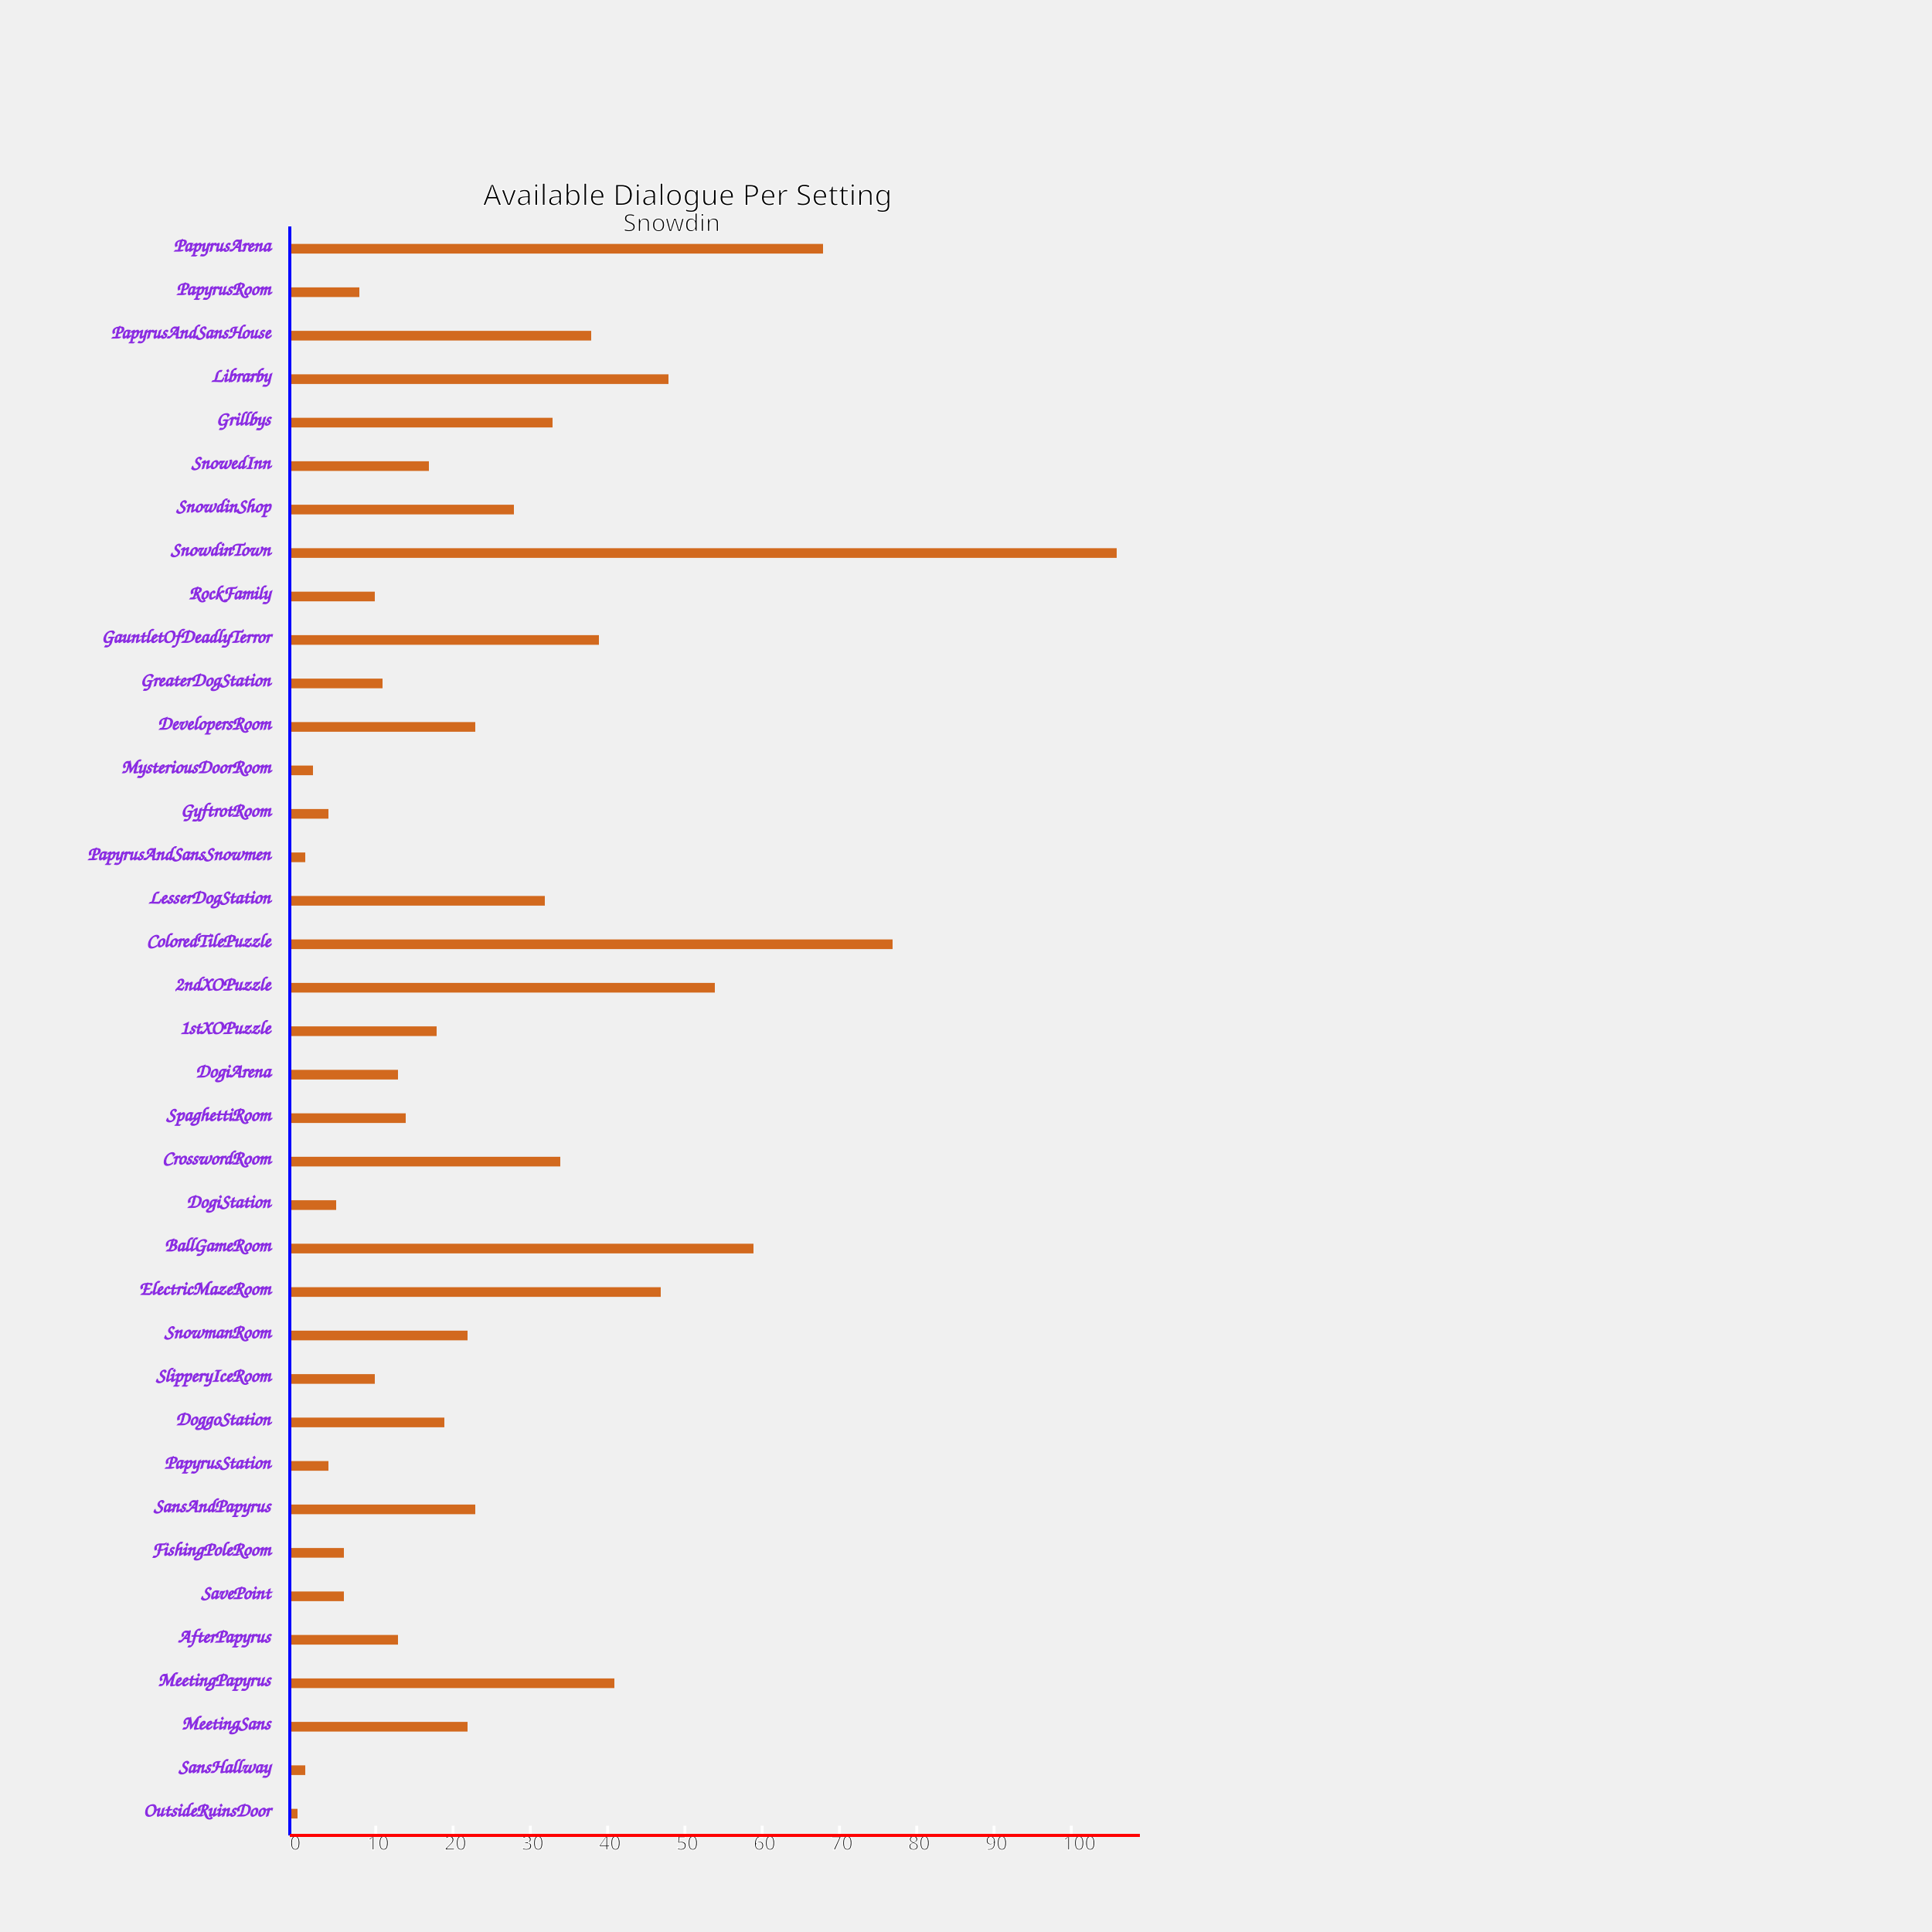
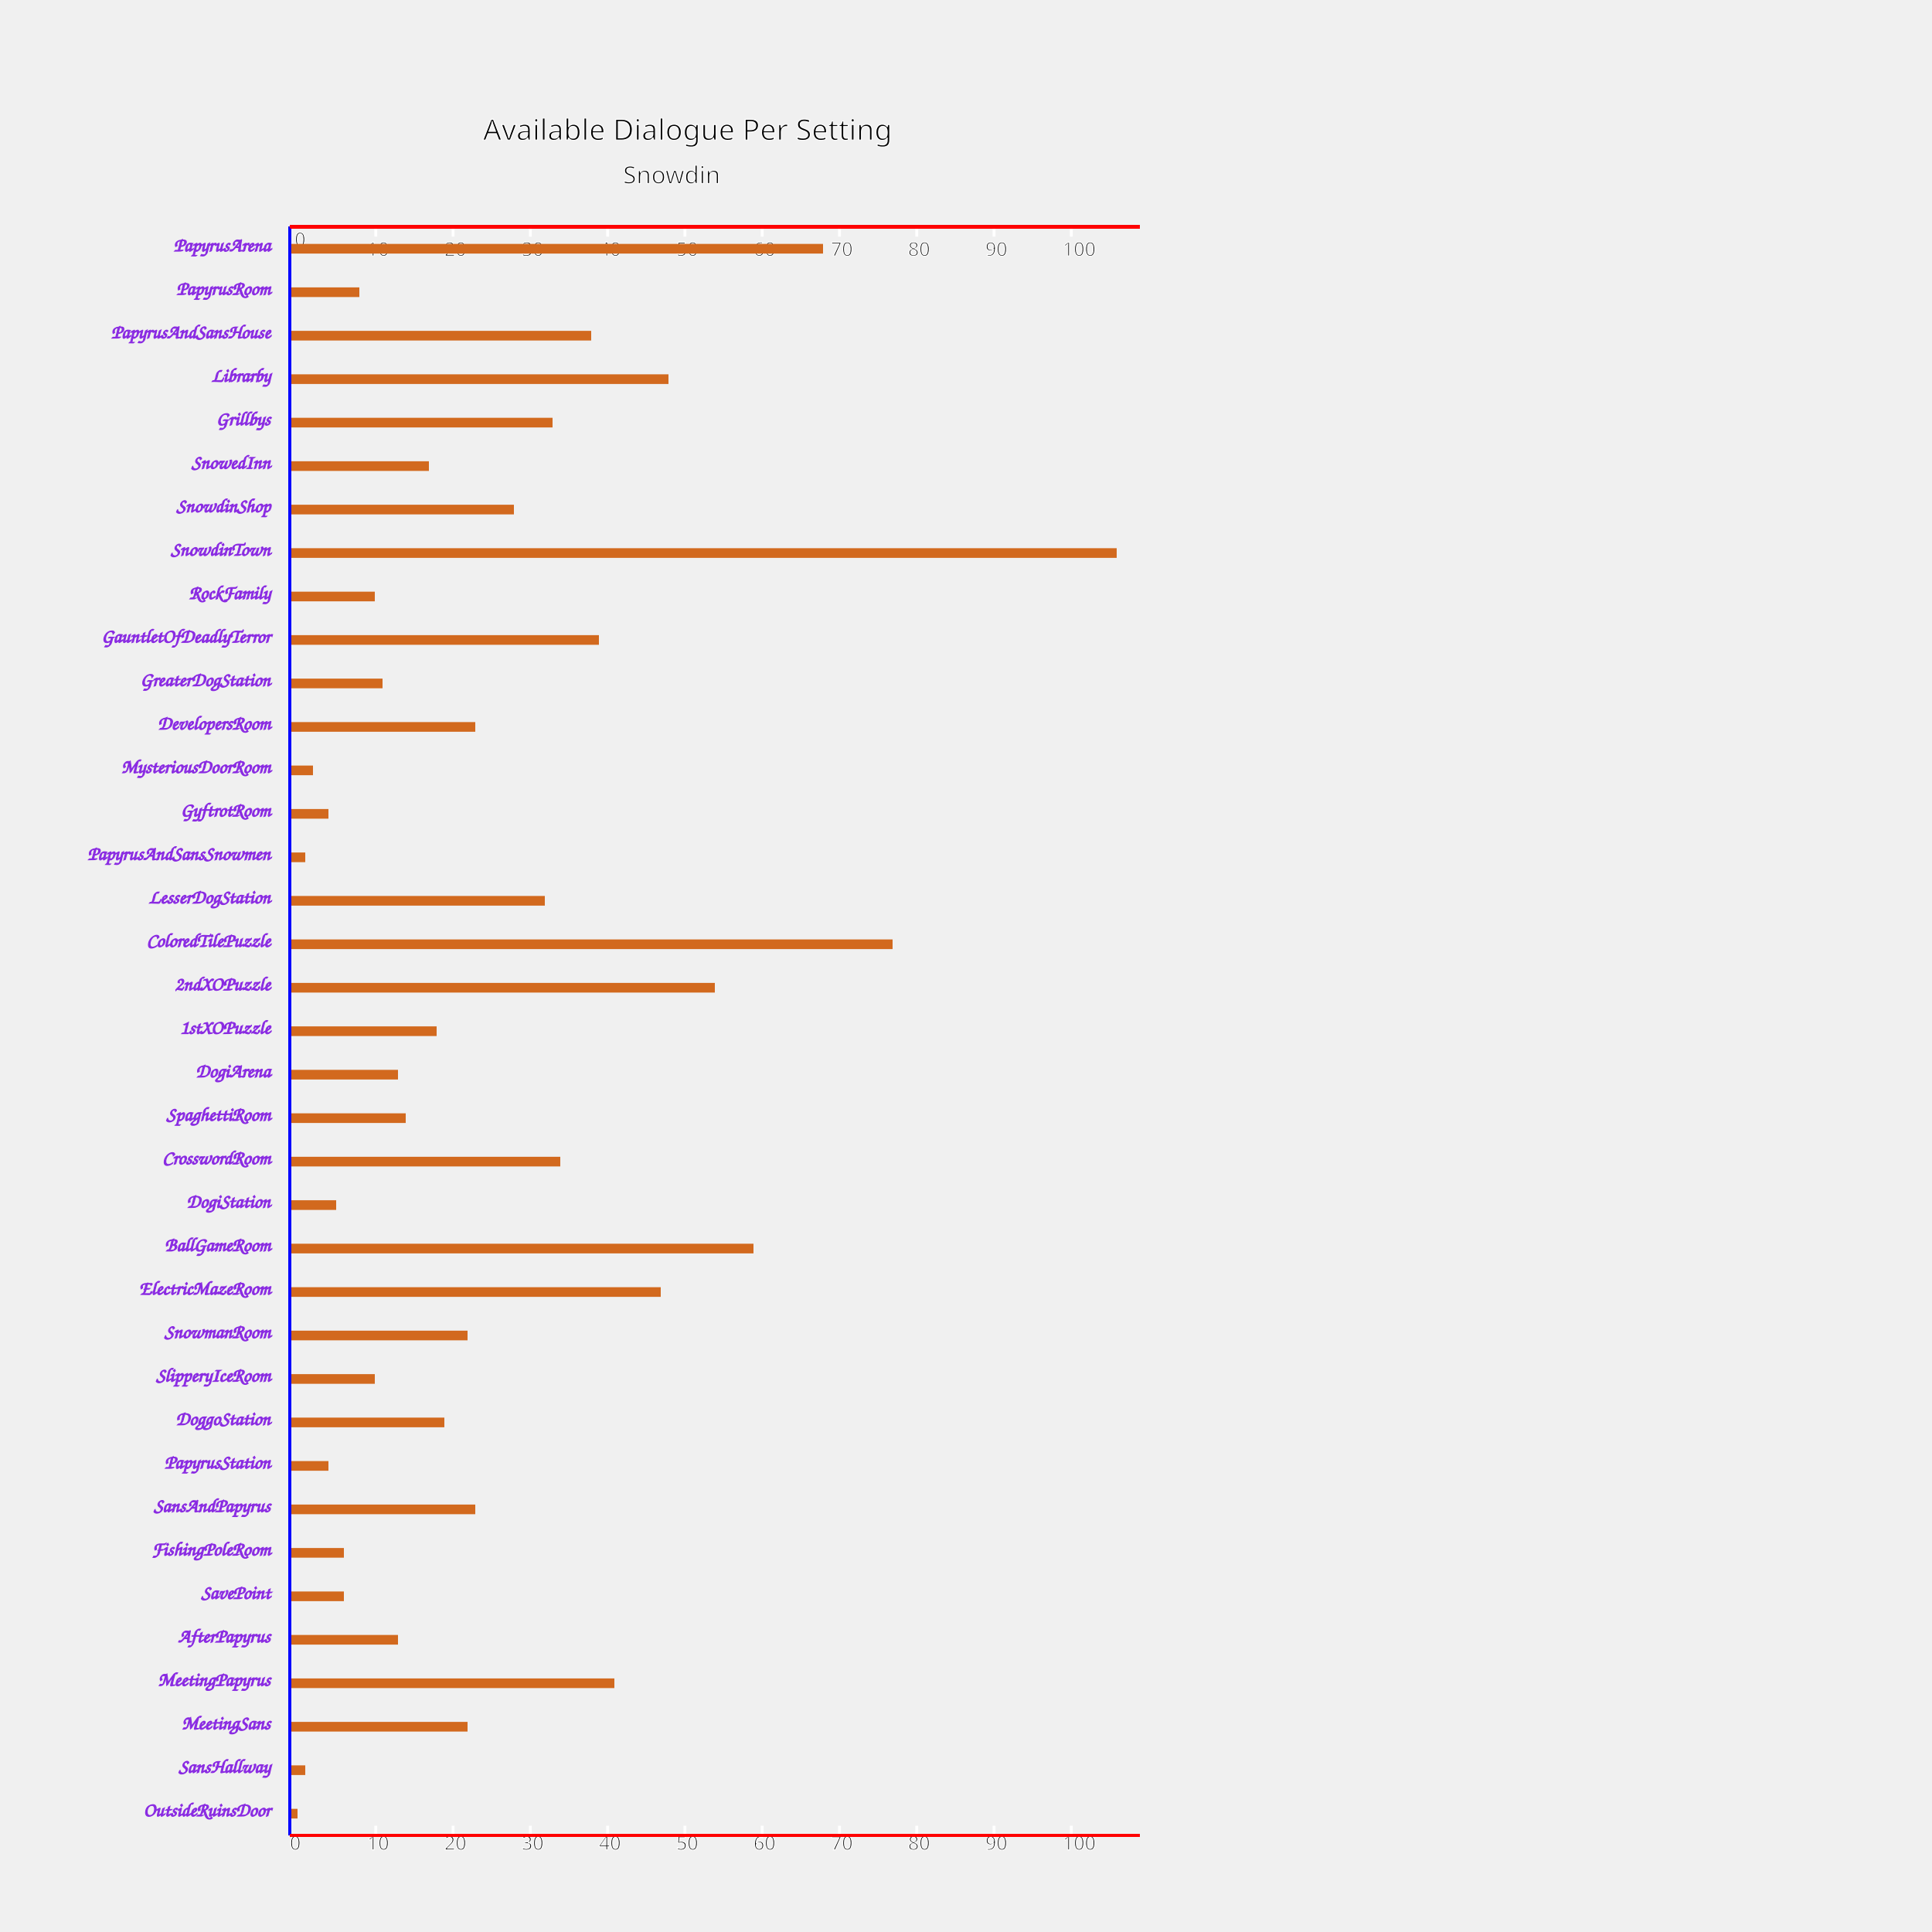
<svg xmlns="http://www.w3.org/2000/svg" width="2000" height="2000" style="background-color: black;">
  <g transform="translate(300, 1900)">
    <text x="0" y="15" font-size="20" font-family="papyrus" stroke="white">0</text>
    <text x="80" y="15" font-size="20" font-family="papyrus" stroke="white">10</text>
    <line x1="89" x2="89" y1="0" y2="-10" stroke-width="3" stroke="white" />
    <text x="160" y="15" font-size="20" font-family="papyrus" stroke="white">20</text>
    <line x1="169" x2="169" y1="0" y2="-10" stroke-width="3" stroke="white" />
    <text x="240" y="15" font-size="20" font-family="papyrus" stroke="white">30</text>
    <line x1="249" x2="249" y1="0" y2="-10" stroke-width="3" stroke="white" />
    <text x="320" y="15" font-size="20" font-family="papyrus" stroke="white">40</text>
    <line x1="329" x2="329" y1="0" y2="-10" stroke-width="3" stroke="white" />
    <text x="400" y="15" font-size="20" font-family="papyrus" stroke="white">50</text>
    <line x1="409" x2="409" y1="0" y2="-10" stroke-width="3" stroke="white" />
    <text x="480" y="15" font-size="20" font-family="papyrus" stroke="white">60</text>
    <line x1="489" x2="489" y1="0" y2="-10" stroke-width="3" stroke="white" />
    <text x="560" y="15" font-size="20" font-family="papyrus" stroke="white">70</text>
    <line x1="569" x2="569" y1="0" y2="-10" stroke-width="3" stroke="white" />
    <text x="640" y="15" font-size="20" font-family="papyrus" stroke="white">80</text>
    <line x1="649" x2="649" y1="0" y2="-10" stroke-width="3" stroke="white" />
    <text x="720" y="15" font-size="20" font-family="papyrus" stroke="white">90</text>
    <line x1="729" x2="729" y1="0" y2="-10" stroke-width="3" stroke="white" />
    <text x="800" y="15" font-size="20" font-family="papyrus" stroke="white">100</text>
    <line x1="809" x2="809" y1="0" y2="-10" stroke-width="3" stroke="white" />
-     <text x="200" y="-1687.5" stroke="white" font-size="30" font-family="papyrus">Available
+     <text x="5" y="-1645" font-size="20" font-family="papyrus" stroke="white">0</text>
+     <text x="80" y="-1635" font-size="20" font-family="papyrus" stroke="white">10</text>
+     <line x1="89" x2="89" y1="-1665" y2="-1655" stroke-width="3" stroke="white" />
+     <text x="160" y="-1635" font-size="20" font-family="papyrus" stroke="white">20</text>
+     <line x1="169" x2="169" y1="-1665" y2="-1655" stroke-width="3" stroke="white" />
+     <text x="240" y="-1635" font-size="20" font-family="papyrus" stroke="white">30</text>
+     <line x1="249" x2="249" y1="-1665" y2="-1655" stroke-width="3" stroke="white" />
+     <text x="320" y="-1635" font-size="20" font-family="papyrus" stroke="white">40</text>
+     <line x1="329" x2="329" y1="-1665" y2="-1655" stroke-width="3" stroke="white" />
+     <text x="400" y="-1635" font-size="20" font-family="papyrus" stroke="white">50</text>
+     <line x1="409" x2="409" y1="-1665" y2="-1655" stroke-width="3" stroke="white" />
+     <text x="480" y="-1635" font-size="20" font-family="papyrus" stroke="white">60</text>
+     <line x1="489" x2="489" y1="-1665" y2="-1655" stroke-width="3" stroke="white" />
+     <text x="560" y="-1635" font-size="20" font-family="papyrus" stroke="white">70</text>
+     <line x1="569" x2="569" y1="-1665" y2="-1655" stroke-width="3" stroke="white" />
+     <text x="640" y="-1635" font-size="20" font-family="papyrus" stroke="white">80</text>
+     <line x1="649" x2="649" y1="-1665" y2="-1655" stroke-width="3" stroke="white" />
+     <text x="720" y="-1635" font-size="20" font-family="papyrus" stroke="white">90</text>
+     <line x1="729" x2="729" y1="-1665" y2="-1655" stroke-width="3" stroke="white" />
+     <text x="800" y="-1635" font-size="20" font-family="papyrus" stroke="white">100</text>
+     <line x1="809" x2="809" y1="-1665" y2="-1655" stroke-width="3" stroke="white" />
+     <text x="200" y="-1755" stroke="white" font-size="30" font-family="papyrus">Available
                    Dialogue Per Setting</text>
-     <text x="345" y="-1660.5" stroke="white" font-size="25" font-family="papyrus">Snowdin</text>
+     <text x="345" y="-1710" stroke="white" font-size="25" font-family="papyrus">Snowdin</text>
    <g>
      <text x="-20" y="-20" fill="blueviolet" text-anchor="end" font-size="20" font-family="comic sans Ms" stroke="blueviolet">OutsideRuinsDoor</text>
      <line x1="0" x2="8" y1="-22.5" y2="-22.5" stroke="chocolate" stroke-width="10" />
    </g>
    <line x1="0" y1="0" x2="0" y2="-1665" stroke-width="3" stroke="blue" />
    <line x1="0" y1="0" x2="880" y2="0" stroke-width="3" stroke="red" />
+     <line x1="0" y1="-1665" x2="880" y2="-1665" stroke-width="3" stroke="red" />
    <g>
      <text x="-20" y="-65" fill="blueviolet" text-anchor="end" font-size="20" font-family="comic sans Ms" stroke="blueviolet">SansHallway</text>
      <line x1="0" x2="16" y1="-67.5" y2="-67.5" stroke="chocolate" stroke-width="10" />
    </g>
    <line x1="0" y1="0" x2="0" y2="-1665" stroke-width="3" stroke="blue" />
    <line x1="0" y1="0" x2="880" y2="0" stroke-width="3" stroke="red" />
+     <line x1="0" y1="-1665" x2="880" y2="-1665" stroke-width="3" stroke="red" />
    <g>
      <text x="-20" y="-110" fill="blueviolet" text-anchor="end" font-size="20" font-family="comic sans Ms" stroke="blueviolet">MeetingSans</text>
      <line x1="0" x2="184" y1="-112.5" y2="-112.5" stroke="chocolate" stroke-width="10" />
    </g>
    <line x1="0" y1="0" x2="0" y2="-1665" stroke-width="3" stroke="blue" />
    <line x1="0" y1="0" x2="880" y2="0" stroke-width="3" stroke="red" />
+     <line x1="0" y1="-1665" x2="880" y2="-1665" stroke-width="3" stroke="red" />
    <g>
      <text x="-20" y="-155" fill="blueviolet" text-anchor="end" font-size="20" font-family="comic sans Ms" stroke="blueviolet">MeetingPapyrus</text>
      <line x1="0" x2="336" y1="-157.5" y2="-157.5" stroke="chocolate" stroke-width="10" />
    </g>
    <line x1="0" y1="0" x2="0" y2="-1665" stroke-width="3" stroke="blue" />
    <line x1="0" y1="0" x2="880" y2="0" stroke-width="3" stroke="red" />
+     <line x1="0" y1="-1665" x2="880" y2="-1665" stroke-width="3" stroke="red" />
    <g>
      <text x="-20" y="-200" fill="blueviolet" text-anchor="end" font-size="20" font-family="comic sans Ms" stroke="blueviolet">AfterPapyrus</text>
      <line x1="0" x2="112" y1="-202.5" y2="-202.5" stroke="chocolate" stroke-width="10" />
    </g>
    <line x1="0" y1="0" x2="0" y2="-1665" stroke-width="3" stroke="blue" />
    <line x1="0" y1="0" x2="880" y2="0" stroke-width="3" stroke="red" />
+     <line x1="0" y1="-1665" x2="880" y2="-1665" stroke-width="3" stroke="red" />
    <g>
      <text x="-20" y="-245" fill="blueviolet" text-anchor="end" font-size="20" font-family="comic sans Ms" stroke="blueviolet">SavePoint</text>
      <line x1="0" x2="56" y1="-247.5" y2="-247.5" stroke="chocolate" stroke-width="10" />
    </g>
    <line x1="0" y1="0" x2="0" y2="-1665" stroke-width="3" stroke="blue" />
    <line x1="0" y1="0" x2="880" y2="0" stroke-width="3" stroke="red" />
+     <line x1="0" y1="-1665" x2="880" y2="-1665" stroke-width="3" stroke="red" />
    <g>
      <text x="-20" y="-290" fill="blueviolet" text-anchor="end" font-size="20" font-family="comic sans Ms" stroke="blueviolet">FishingPoleRoom</text>
      <line x1="0" x2="56" y1="-292.5" y2="-292.5" stroke="chocolate" stroke-width="10" />
    </g>
    <line x1="0" y1="0" x2="0" y2="-1665" stroke-width="3" stroke="blue" />
    <line x1="0" y1="0" x2="880" y2="0" stroke-width="3" stroke="red" />
+     <line x1="0" y1="-1665" x2="880" y2="-1665" stroke-width="3" stroke="red" />
    <g>
      <text x="-20" y="-335" fill="blueviolet" text-anchor="end" font-size="20" font-family="comic sans Ms" stroke="blueviolet">SansAndPapyrus</text>
      <line x1="0" x2="192" y1="-337.5" y2="-337.5" stroke="chocolate" stroke-width="10" />
    </g>
    <line x1="0" y1="0" x2="0" y2="-1665" stroke-width="3" stroke="blue" />
    <line x1="0" y1="0" x2="880" y2="0" stroke-width="3" stroke="red" />
+     <line x1="0" y1="-1665" x2="880" y2="-1665" stroke-width="3" stroke="red" />
    <g>
      <text x="-20" y="-380" fill="blueviolet" text-anchor="end" font-size="20" font-family="comic sans Ms" stroke="blueviolet">PapyrusStation</text>
      <line x1="0" x2="40" y1="-382.5" y2="-382.5" stroke="chocolate" stroke-width="10" />
    </g>
    <line x1="0" y1="0" x2="0" y2="-1665" stroke-width="3" stroke="blue" />
    <line x1="0" y1="0" x2="880" y2="0" stroke-width="3" stroke="red" />
+     <line x1="0" y1="-1665" x2="880" y2="-1665" stroke-width="3" stroke="red" />
    <g>
      <text x="-20" y="-425" fill="blueviolet" text-anchor="end" font-size="20" font-family="comic sans Ms" stroke="blueviolet">DoggoStation</text>
      <line x1="0" x2="160" y1="-427.5" y2="-427.5" stroke="chocolate" stroke-width="10" />
    </g>
    <line x1="0" y1="0" x2="0" y2="-1665" stroke-width="3" stroke="blue" />
    <line x1="0" y1="0" x2="880" y2="0" stroke-width="3" stroke="red" />
+     <line x1="0" y1="-1665" x2="880" y2="-1665" stroke-width="3" stroke="red" />
    <g>
      <text x="-20" y="-470" fill="blueviolet" text-anchor="end" font-size="20" font-family="comic sans Ms" stroke="blueviolet">SlipperyIceRoom</text>
      <line x1="0" x2="88" y1="-472.5" y2="-472.5" stroke="chocolate" stroke-width="10" />
    </g>
    <line x1="0" y1="0" x2="0" y2="-1665" stroke-width="3" stroke="blue" />
    <line x1="0" y1="0" x2="880" y2="0" stroke-width="3" stroke="red" />
+     <line x1="0" y1="-1665" x2="880" y2="-1665" stroke-width="3" stroke="red" />
    <g>
      <text x="-20" y="-515" fill="blueviolet" text-anchor="end" font-size="20" font-family="comic sans Ms" stroke="blueviolet">SnowmanRoom</text>
      <line x1="0" x2="184" y1="-517.5" y2="-517.5" stroke="chocolate" stroke-width="10" />
    </g>
    <line x1="0" y1="0" x2="0" y2="-1665" stroke-width="3" stroke="blue" />
    <line x1="0" y1="0" x2="880" y2="0" stroke-width="3" stroke="red" />
+     <line x1="0" y1="-1665" x2="880" y2="-1665" stroke-width="3" stroke="red" />
    <g>
      <text x="-20" y="-560" fill="blueviolet" text-anchor="end" font-size="20" font-family="comic sans Ms" stroke="blueviolet">ElectricMazeRoom</text>
      <line x1="0" x2="384" y1="-562.5" y2="-562.5" stroke="chocolate" stroke-width="10" />
    </g>
    <line x1="0" y1="0" x2="0" y2="-1665" stroke-width="3" stroke="blue" />
    <line x1="0" y1="0" x2="880" y2="0" stroke-width="3" stroke="red" />
+     <line x1="0" y1="-1665" x2="880" y2="-1665" stroke-width="3" stroke="red" />
    <g>
      <text x="-20" y="-605" fill="blueviolet" text-anchor="end" font-size="20" font-family="comic sans Ms" stroke="blueviolet">BallGameRoom</text>
      <line x1="0" x2="480" y1="-607.5" y2="-607.5" stroke="chocolate" stroke-width="10" />
    </g>
    <line x1="0" y1="0" x2="0" y2="-1665" stroke-width="3" stroke="blue" />
    <line x1="0" y1="0" x2="880" y2="0" stroke-width="3" stroke="red" />
+     <line x1="0" y1="-1665" x2="880" y2="-1665" stroke-width="3" stroke="red" />
    <g>
      <text x="-20" y="-650" fill="blueviolet" text-anchor="end" font-size="20" font-family="comic sans Ms" stroke="blueviolet">DogiStation</text>
      <line x1="0" x2="48" y1="-652.5" y2="-652.5" stroke="chocolate" stroke-width="10" />
    </g>
    <line x1="0" y1="0" x2="0" y2="-1665" stroke-width="3" stroke="blue" />
    <line x1="0" y1="0" x2="880" y2="0" stroke-width="3" stroke="red" />
+     <line x1="0" y1="-1665" x2="880" y2="-1665" stroke-width="3" stroke="red" />
    <g>
      <text x="-20" y="-695" fill="blueviolet" text-anchor="end" font-size="20" font-family="comic sans Ms" stroke="blueviolet">CrosswordRoom</text>
      <line x1="0" x2="280" y1="-697.5" y2="-697.5" stroke="chocolate" stroke-width="10" />
    </g>
    <line x1="0" y1="0" x2="0" y2="-1665" stroke-width="3" stroke="blue" />
    <line x1="0" y1="0" x2="880" y2="0" stroke-width="3" stroke="red" />
+     <line x1="0" y1="-1665" x2="880" y2="-1665" stroke-width="3" stroke="red" />
    <g>
      <text x="-20" y="-740" fill="blueviolet" text-anchor="end" font-size="20" font-family="comic sans Ms" stroke="blueviolet">SpaghettiRoom</text>
      <line x1="0" x2="120" y1="-742.5" y2="-742.5" stroke="chocolate" stroke-width="10" />
    </g>
    <line x1="0" y1="0" x2="0" y2="-1665" stroke-width="3" stroke="blue" />
    <line x1="0" y1="0" x2="880" y2="0" stroke-width="3" stroke="red" />
+     <line x1="0" y1="-1665" x2="880" y2="-1665" stroke-width="3" stroke="red" />
    <g>
      <text x="-20" y="-785" fill="blueviolet" text-anchor="end" font-size="20" font-family="comic sans Ms" stroke="blueviolet">DogiArena</text>
      <line x1="0" x2="112" y1="-787.5" y2="-787.5" stroke="chocolate" stroke-width="10" />
    </g>
    <line x1="0" y1="0" x2="0" y2="-1665" stroke-width="3" stroke="blue" />
    <line x1="0" y1="0" x2="880" y2="0" stroke-width="3" stroke="red" />
+     <line x1="0" y1="-1665" x2="880" y2="-1665" stroke-width="3" stroke="red" />
    <g>
      <text x="-20" y="-830" fill="blueviolet" text-anchor="end" font-size="20" font-family="comic sans Ms" stroke="blueviolet">1stXOPuzzle</text>
      <line x1="0" x2="152" y1="-832.5" y2="-832.5" stroke="chocolate" stroke-width="10" />
    </g>
    <line x1="0" y1="0" x2="0" y2="-1665" stroke-width="3" stroke="blue" />
    <line x1="0" y1="0" x2="880" y2="0" stroke-width="3" stroke="red" />
+     <line x1="0" y1="-1665" x2="880" y2="-1665" stroke-width="3" stroke="red" />
    <g>
      <text x="-20" y="-875" fill="blueviolet" text-anchor="end" font-size="20" font-family="comic sans Ms" stroke="blueviolet">2ndXOPuzzle</text>
      <line x1="0" x2="440" y1="-877.5" y2="-877.5" stroke="chocolate" stroke-width="10" />
    </g>
    <line x1="0" y1="0" x2="0" y2="-1665" stroke-width="3" stroke="blue" />
    <line x1="0" y1="0" x2="880" y2="0" stroke-width="3" stroke="red" />
+     <line x1="0" y1="-1665" x2="880" y2="-1665" stroke-width="3" stroke="red" />
    <g>
      <text x="-20" y="-920" fill="blueviolet" text-anchor="end" font-size="20" font-family="comic sans Ms" stroke="blueviolet">ColoredTilePuzzle</text>
      <line x1="0" x2="624" y1="-922.5" y2="-922.5" stroke="chocolate" stroke-width="10" />
    </g>
    <line x1="0" y1="0" x2="0" y2="-1665" stroke-width="3" stroke="blue" />
    <line x1="0" y1="0" x2="880" y2="0" stroke-width="3" stroke="red" />
+     <line x1="0" y1="-1665" x2="880" y2="-1665" stroke-width="3" stroke="red" />
    <g>
      <text x="-20" y="-965" fill="blueviolet" text-anchor="end" font-size="20" font-family="comic sans Ms" stroke="blueviolet">LesserDogStation</text>
      <line x1="0" x2="264" y1="-967.5" y2="-967.5" stroke="chocolate" stroke-width="10" />
    </g>
    <line x1="0" y1="0" x2="0" y2="-1665" stroke-width="3" stroke="blue" />
    <line x1="0" y1="0" x2="880" y2="0" stroke-width="3" stroke="red" />
+     <line x1="0" y1="-1665" x2="880" y2="-1665" stroke-width="3" stroke="red" />
    <g>
      <text x="-20" y="-1010" fill="blueviolet" text-anchor="end" font-size="20" font-family="comic sans Ms" stroke="blueviolet">PapyrusAndSansSnowmen</text>
      <line x1="0" x2="16" y1="-1012.5" y2="-1012.5" stroke="chocolate" stroke-width="10" />
    </g>
    <line x1="0" y1="0" x2="0" y2="-1665" stroke-width="3" stroke="blue" />
    <line x1="0" y1="0" x2="880" y2="0" stroke-width="3" stroke="red" />
+     <line x1="0" y1="-1665" x2="880" y2="-1665" stroke-width="3" stroke="red" />
    <g>
      <text x="-20" y="-1055" fill="blueviolet" text-anchor="end" font-size="20" font-family="comic sans Ms" stroke="blueviolet">GyftrotRoom</text>
      <line x1="0" x2="40" y1="-1057.5" y2="-1057.5" stroke="chocolate" stroke-width="10" />
    </g>
    <line x1="0" y1="0" x2="0" y2="-1665" stroke-width="3" stroke="blue" />
    <line x1="0" y1="0" x2="880" y2="0" stroke-width="3" stroke="red" />
+     <line x1="0" y1="-1665" x2="880" y2="-1665" stroke-width="3" stroke="red" />
    <g>
      <text x="-20" y="-1100" fill="blueviolet" text-anchor="end" font-size="20" font-family="comic sans Ms" stroke="blueviolet">MysteriousDoorRoom</text>
      <line x1="0" x2="24" y1="-1102.5" y2="-1102.5" stroke="chocolate" stroke-width="10" />
    </g>
    <line x1="0" y1="0" x2="0" y2="-1665" stroke-width="3" stroke="blue" />
    <line x1="0" y1="0" x2="880" y2="0" stroke-width="3" stroke="red" />
+     <line x1="0" y1="-1665" x2="880" y2="-1665" stroke-width="3" stroke="red" />
    <g>
      <text x="-20" y="-1145" fill="blueviolet" text-anchor="end" font-size="20" font-family="comic sans Ms" stroke="blueviolet">DevelopersRoom</text>
      <line x1="0" x2="192" y1="-1147.5" y2="-1147.5" stroke="chocolate" stroke-width="10" />
    </g>
    <line x1="0" y1="0" x2="0" y2="-1665" stroke-width="3" stroke="blue" />
    <line x1="0" y1="0" x2="880" y2="0" stroke-width="3" stroke="red" />
+     <line x1="0" y1="-1665" x2="880" y2="-1665" stroke-width="3" stroke="red" />
    <g>
      <text x="-20" y="-1190" fill="blueviolet" text-anchor="end" font-size="20" font-family="comic sans Ms" stroke="blueviolet">GreaterDogStation</text>
      <line x1="0" x2="96" y1="-1192.5" y2="-1192.5" stroke="chocolate" stroke-width="10" />
    </g>
    <line x1="0" y1="0" x2="0" y2="-1665" stroke-width="3" stroke="blue" />
    <line x1="0" y1="0" x2="880" y2="0" stroke-width="3" stroke="red" />
+     <line x1="0" y1="-1665" x2="880" y2="-1665" stroke-width="3" stroke="red" />
    <g>
      <text x="-20" y="-1235" fill="blueviolet" text-anchor="end" font-size="20" font-family="comic sans Ms" stroke="blueviolet">GauntletOfDeadlyTerror</text>
      <line x1="0" x2="320" y1="-1237.5" y2="-1237.5" stroke="chocolate" stroke-width="10" />
    </g>
    <line x1="0" y1="0" x2="0" y2="-1665" stroke-width="3" stroke="blue" />
    <line x1="0" y1="0" x2="880" y2="0" stroke-width="3" stroke="red" />
+     <line x1="0" y1="-1665" x2="880" y2="-1665" stroke-width="3" stroke="red" />
    <g>
      <text x="-20" y="-1280" fill="blueviolet" text-anchor="end" font-size="20" font-family="comic sans Ms" stroke="blueviolet">RockFamily</text>
      <line x1="0" x2="88" y1="-1282.5" y2="-1282.5" stroke="chocolate" stroke-width="10" />
    </g>
    <line x1="0" y1="0" x2="0" y2="-1665" stroke-width="3" stroke="blue" />
    <line x1="0" y1="0" x2="880" y2="0" stroke-width="3" stroke="red" />
+     <line x1="0" y1="-1665" x2="880" y2="-1665" stroke-width="3" stroke="red" />
    <g>
      <text x="-20" y="-1325" fill="blueviolet" text-anchor="end" font-size="20" font-family="comic sans Ms" stroke="blueviolet">SnowdinTown</text>
      <line x1="0" x2="856" y1="-1327.5" y2="-1327.5" stroke="chocolate" stroke-width="10" />
    </g>
    <line x1="0" y1="0" x2="0" y2="-1665" stroke-width="3" stroke="blue" />
    <line x1="0" y1="0" x2="880" y2="0" stroke-width="3" stroke="red" />
+     <line x1="0" y1="-1665" x2="880" y2="-1665" stroke-width="3" stroke="red" />
    <g>
      <text x="-20" y="-1370" fill="blueviolet" text-anchor="end" font-size="20" font-family="comic sans Ms" stroke="blueviolet">SnowdinShop</text>
      <line x1="0" x2="232" y1="-1372.5" y2="-1372.5" stroke="chocolate" stroke-width="10" />
    </g>
    <line x1="0" y1="0" x2="0" y2="-1665" stroke-width="3" stroke="blue" />
    <line x1="0" y1="0" x2="880" y2="0" stroke-width="3" stroke="red" />
+     <line x1="0" y1="-1665" x2="880" y2="-1665" stroke-width="3" stroke="red" />
    <g>
      <text x="-20" y="-1415" fill="blueviolet" text-anchor="end" font-size="20" font-family="comic sans Ms" stroke="blueviolet">SnowedInn</text>
      <line x1="0" x2="144" y1="-1417.5" y2="-1417.5" stroke="chocolate" stroke-width="10" />
    </g>
    <line x1="0" y1="0" x2="0" y2="-1665" stroke-width="3" stroke="blue" />
    <line x1="0" y1="0" x2="880" y2="0" stroke-width="3" stroke="red" />
+     <line x1="0" y1="-1665" x2="880" y2="-1665" stroke-width="3" stroke="red" />
    <g>
      <text x="-20" y="-1460" fill="blueviolet" text-anchor="end" font-size="20" font-family="comic sans Ms" stroke="blueviolet">Grillbys</text>
      <line x1="0" x2="272" y1="-1462.5" y2="-1462.5" stroke="chocolate" stroke-width="10" />
    </g>
    <line x1="0" y1="0" x2="0" y2="-1665" stroke-width="3" stroke="blue" />
    <line x1="0" y1="0" x2="880" y2="0" stroke-width="3" stroke="red" />
+     <line x1="0" y1="-1665" x2="880" y2="-1665" stroke-width="3" stroke="red" />
    <g>
      <text x="-20" y="-1505" fill="blueviolet" text-anchor="end" font-size="20" font-family="comic sans Ms" stroke="blueviolet">Librarby</text>
      <line x1="0" x2="392" y1="-1507.5" y2="-1507.5" stroke="chocolate" stroke-width="10" />
    </g>
    <line x1="0" y1="0" x2="0" y2="-1665" stroke-width="3" stroke="blue" />
    <line x1="0" y1="0" x2="880" y2="0" stroke-width="3" stroke="red" />
+     <line x1="0" y1="-1665" x2="880" y2="-1665" stroke-width="3" stroke="red" />
    <g>
      <text x="-20" y="-1550" fill="blueviolet" text-anchor="end" font-size="20" font-family="comic sans Ms" stroke="blueviolet">PapyrusAndSansHouse</text>
      <line x1="0" x2="312" y1="-1552.5" y2="-1552.5" stroke="chocolate" stroke-width="10" />
    </g>
    <line x1="0" y1="0" x2="0" y2="-1665" stroke-width="3" stroke="blue" />
    <line x1="0" y1="0" x2="880" y2="0" stroke-width="3" stroke="red" />
+     <line x1="0" y1="-1665" x2="880" y2="-1665" stroke-width="3" stroke="red" />
    <g>
      <text x="-20" y="-1595" fill="blueviolet" text-anchor="end" font-size="20" font-family="comic sans Ms" stroke="blueviolet">PapyrusRoom</text>
      <line x1="0" x2="72" y1="-1597.5" y2="-1597.5" stroke="chocolate" stroke-width="10" />
    </g>
    <line x1="0" y1="0" x2="0" y2="-1665" stroke-width="3" stroke="blue" />
    <line x1="0" y1="0" x2="880" y2="0" stroke-width="3" stroke="red" />
+     <line x1="0" y1="-1665" x2="880" y2="-1665" stroke-width="3" stroke="red" />
    <g>
      <text x="-20" y="-1640" fill="blueviolet" text-anchor="end" font-size="20" font-family="comic sans Ms" stroke="blueviolet">PapyrusArena</text>
      <line x1="0" x2="552" y1="-1642.5" y2="-1642.5" stroke="chocolate" stroke-width="10" />
    </g>
    <line x1="0" y1="0" x2="0" y2="-1665" stroke-width="3" stroke="blue" />
    <line x1="0" y1="0" x2="880" y2="0" stroke-width="3" stroke="red" />
+     <line x1="0" y1="-1665" x2="880" y2="-1665" stroke-width="3" stroke="red" />
  </g>
</svg>
